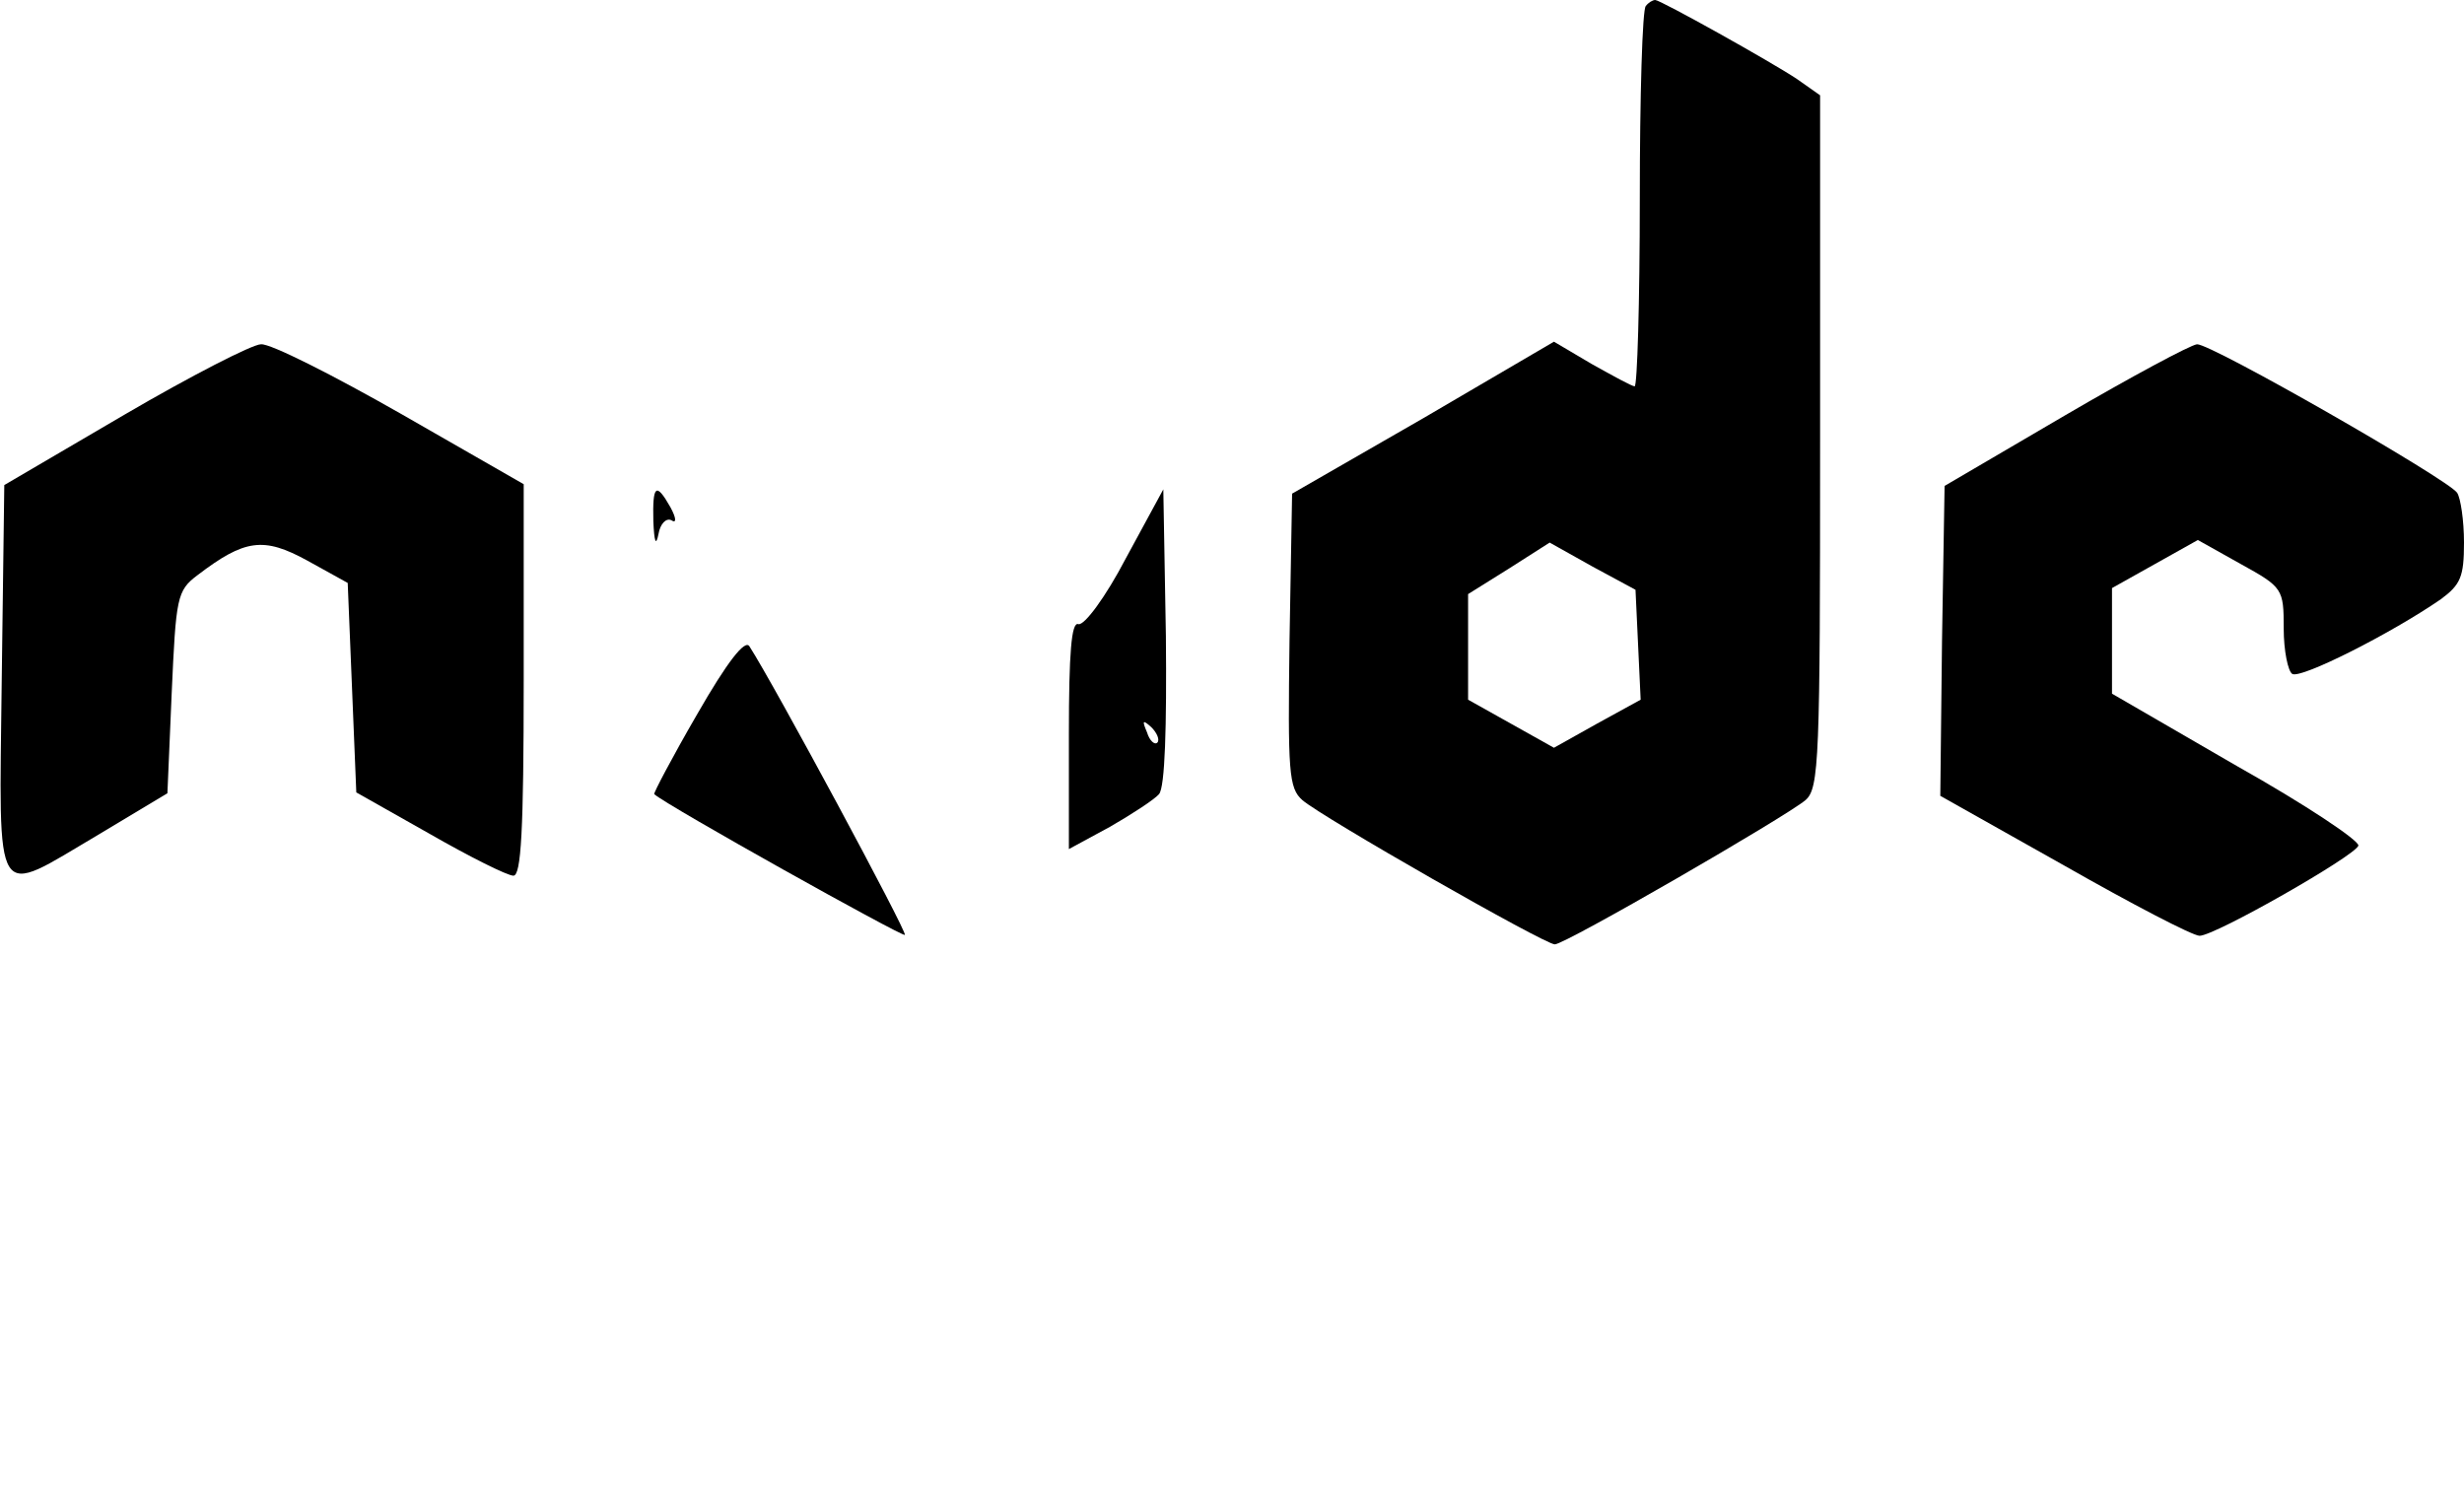
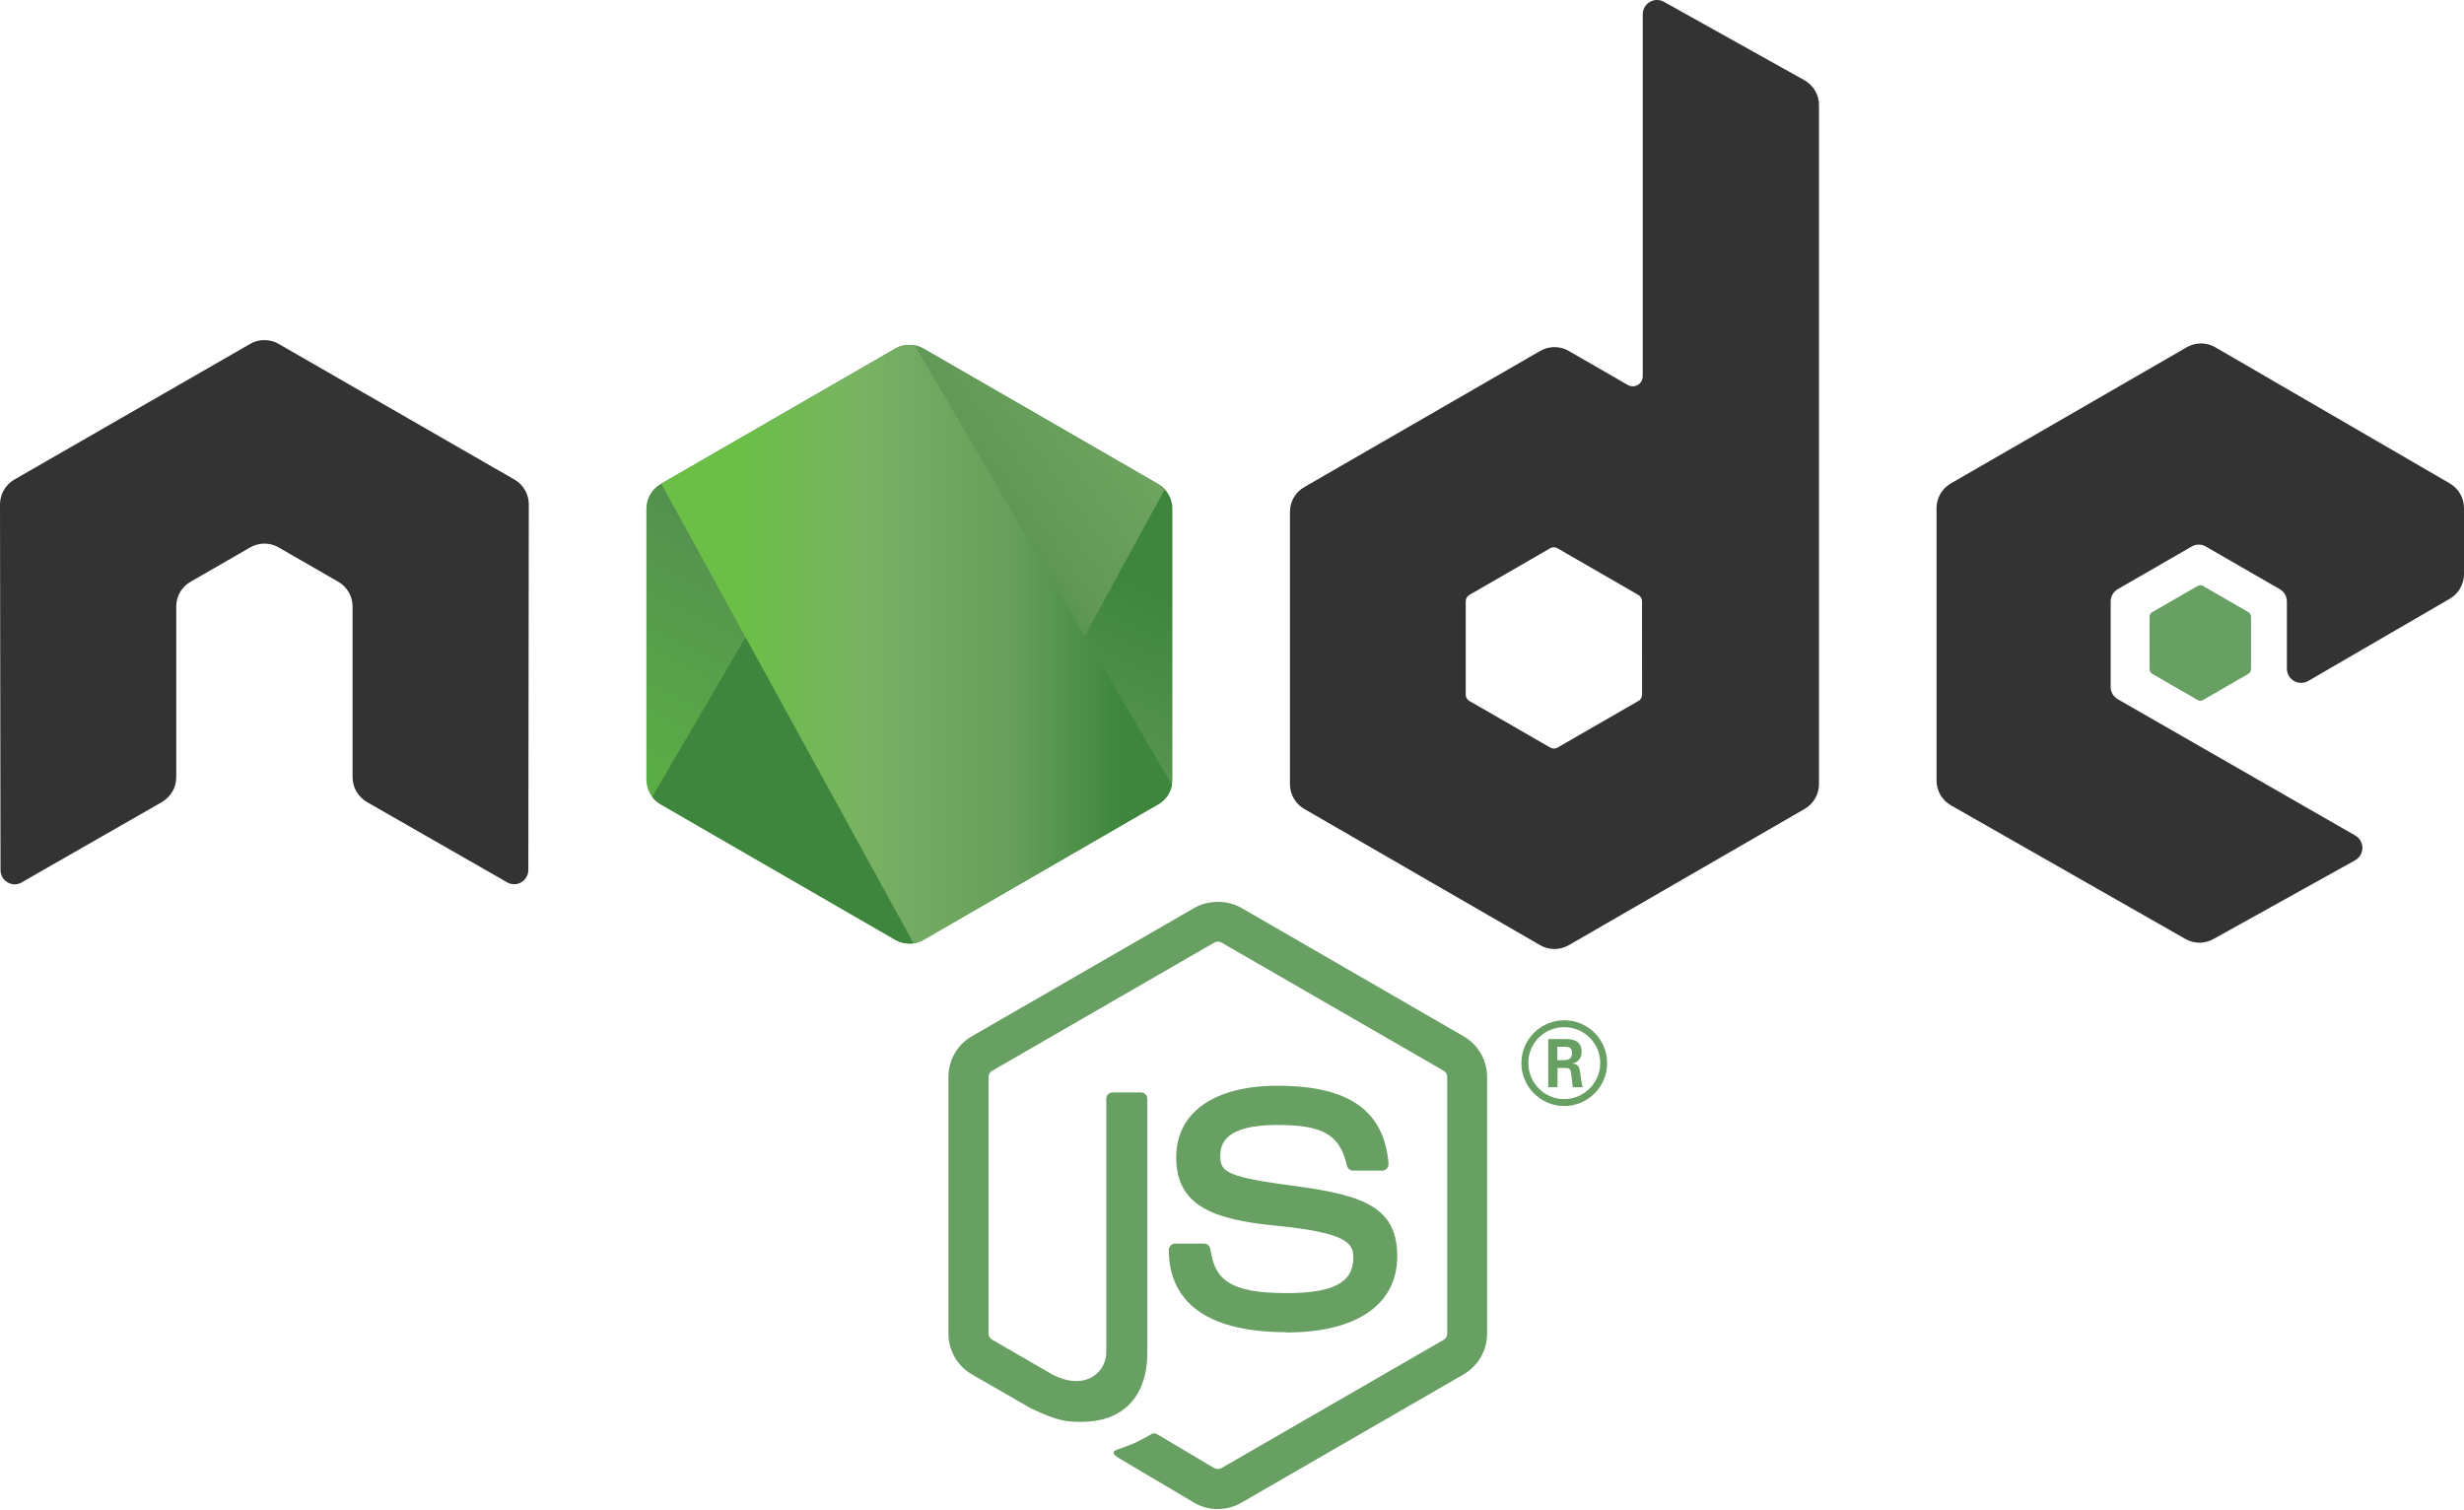
- <svg xmlns="http://www.w3.org/2000/svg" version="1.0" width="287pt" height="175pt" viewBox="0 0 287 175" preserveAspectRatio="xMidYMid meet">
-   <g transform="translate(0,175) scale(0.1,-0.1)" fill="#000000" stroke="none">
-     <path d="M1917 1743 c-4 -3 -7 -105 -7 -225 0 -120 -3 -218 -6 -218 -3 0 -25 12 -50 26 l-44 26 -152 -89 -153 -88 -3 -171 c-2 -153 -1 -172 15 -186 23 -20 282 -168 294 -168 12 0 268 148 292 168 16 14 17 47 17 418 l0 403 -27 19 c-30 20 -159 92 -165 92 -3 0 -8 -3 -11 -7z m-9 -744 l3 -64 -51 -28 -50 -28 -50 28 -50 28 0 62 0 61 48 30 47 30 50 -28 50 -27 3 -64z" />
-     <path d="M145 1267 l-140 -82 -3 -228 c-3 -266 -11 -252 113 -179 l80 48 5 117 c5 111 6 119 30 137 55 42 77 45 128 17 l47 -26 5 -122 5 -122 85 -48 c47 -27 91 -49 98 -49 9 0 12 52 12 228 l0 228 -143 82 c-79 45 -152 82 -163 81 -10 0 -82 -37 -159 -82z" />
-     <path d="M2405 1266 l-140 -82 -3 -181 -2 -180 144 -81 c79 -45 150 -82 158 -82 18 0 181 93 185 105 1 6 -62 48 -142 93 l-145 84 0 61 0 62 50 28 50 28 50 -28 c49 -27 50 -29 50 -75 0 -26 5 -50 10 -53 10 -6 115 47 173 87 23 17 27 26 27 66 0 26 -4 52 -8 58 -11 16 -287 174 -303 173 -8 -1 -77 -38 -154 -83z" />
-     <path d="M761 1143 c1 -24 3 -30 6 -15 2 12 9 19 15 16 6 -4 6 2 -1 15 -17 30 -21 26 -20 -16z" />
-     <path d="M1311 1099 c-23 -44 -48 -78 -55 -76 -8 3 -11 -33 -11 -129 l0 -133 48 26 c26 15 52 32 57 38 7 8 9 79 8 184 l-3 171 -44 -81z m37 -214 c-3 -3 -9 2 -12 12 -6 14 -5 15 5 6 7 -7 10 -15 7 -18z" />
-     <path d="M812 918 c-29 -50 -51 -92 -50 -93 14 -13 290 -167 292 -164 3 3 -152 291 -181 336 -5 9 -26 -18 -61 -79z" />
+ <svg xmlns="http://www.w3.org/2000/svg" width="589.827" height="361.238" version="1.2" viewBox="0 0 442.37 270.929">
+   <defs>
+     <clipPath id="a">
+       <path d="M239.03 226.605l-42.13 24.317c-1.578.91-2.546 2.59-2.546 4.406v48.668c0 1.817.968 3.496 2.546 4.406l42.133 24.336c1.575.907 3.517.907 5.09 0l42.126-24.336c1.57-.91 2.54-2.59 2.54-4.406v-48.668c0-1.816-.97-3.496-2.55-4.406l-42.12-24.317c-.79-.453-1.67-.68-2.55-.68-.88 0-1.76.227-2.55.68" />
+     </clipPath>
+     <linearGradient id="b" x1="-.348" x2="1.251" gradientTransform="rotate(116.114 53.1 202.97) scale(86.48)" gradientUnits="userSpaceOnUse">
+       <stop offset=".3" stop-color="#3E863D" />
+       <stop offset=".5" stop-color="#55934F" />
+       <stop offset=".8" stop-color="#5AAD45" />
+     </linearGradient>
+     <clipPath id="c">
+       <path d="M195.398 307.086c.403.523.907.976 1.5 1.316l36.14 20.875 6.02 3.46c.9.52 1.926.74 2.934.665.336-.027.672-.09 1-.183l44.434-81.36c-.34-.37-.738-.68-1.184-.94l-27.586-15.93-14.582-8.39c-.414-.24-.863-.41-1.32-.53zm0 0" />
+     </clipPath>
+     <linearGradient id="d" x1="-.456" x2=".582" gradientTransform="rotate(-36.46 550.846 -214.337) scale(132.798)" gradientUnits="userSpaceOnUse">
+       <stop offset=".57" stop-color="#3E863D" />
+       <stop offset=".72" stop-color="#619857" />
+       <stop offset="1" stop-color="#76AC64" />
+     </linearGradient>
+     <clipPath id="e">
+       <path d="M241.066 225.953c-.707.07-1.398.29-2.035.652l-42.01 24.247 45.3 82.51c.63-.09 1.25-.3 1.81-.624l42.13-24.336c1.3-.754 2.19-2.03 2.46-3.476l-46.18-78.89c-.34-.067-.68-.102-1.03-.102-.14 0-.28.007-.42.02" />
+     </clipPath>
+     <linearGradient id="f" x1=".043" x2=".984" gradientTransform="translate(192.862 279.652) scale(97.417)" gradientUnits="userSpaceOnUse">
+       <stop offset=".16" stop-color="#6BBF47" />
+       <stop offset=".38" stop-color="#79B461" />
+       <stop offset=".47" stop-color="#75AC64" />
+       <stop offset=".7" stop-color="#659E5A" />
+       <stop offset=".9" stop-color="#3E863D" />
+     </linearGradient>
+   </defs>
+   <path fill="#689f63" d="M218.647 270.93c-1.46 0-2.91-.383-4.19-1.12l-13.337-7.896c-1.992-1.114-1.02-1.508-.363-1.735 2.656-.93 3.195-1.14 6.03-2.75.298-.17.688-.11.993.07l10.246 6.08c.37.2.895.2 1.238 0l39.95-23.06c.37-.21.61-.64.61-1.08v-46.1c0-.46-.24-.87-.618-1.1l-39.934-23.04c-.37-.22-.86-.22-1.23 0l-39.926 23.04c-.387.22-.633.65-.633 1.09v46.1c0 .44.24.86.62 1.07l10.94 6.32c5.94 2.97 9.57-.53 9.57-4.05v-45.5c0-.65.51-1.15 1.16-1.15h5.06c.63 0 1.15.5 1.15 1.15v45.52c0 7.92-4.32 12.47-11.83 12.47-2.31 0-4.13 0-9.21-2.5l-10.48-6.04c-2.59-1.5-4.19-4.3-4.19-7.29v-46.1c0-3 1.6-5.8 4.19-7.28l39.99-23.07c2.53-1.43 5.89-1.43 8.4 0l39.94 23.08c2.58 1.49 4.19 4.28 4.19 7.28v46.1c0 2.99-1.61 5.78-4.19 7.28l-39.94 23.07c-1.28.74-2.73 1.12-4.21 1.12" />
+   <path fill="#689f63" d="M230.987 239.164c-17.48 0-21.145-8.024-21.145-14.754 0-.64.516-1.15 1.157-1.15h5.16c.57 0 1.05.415 1.14.978.78 5.258 3.1 7.91 13.67 7.91 8.42 0 12-1.902 12-6.367 0-2.57-1.02-4.48-14.1-5.76-10.94-1.08-17.7-3.49-17.7-12.24 0-8.06 6.8-12.86 18.19-12.86 12.79 0 19.13 4.44 19.93 13.98.03.33-.09.65-.31.89-.22.23-.53.37-.85.37h-5.19c-.54 0-1.01-.38-1.12-.9-1.25-5.53-4.27-7.3-12.48-7.3-9.19 0-10.26 3.2-10.26 5.6 0 2.91 1.26 3.76 13.66 5.4 12.28 1.63 18.11 3.93 18.11 12.56 0 8.7-7.26 13.69-19.92 13.69m48.66-48.89h1.34c1.1 0 1.31-.77 1.31-1.22 0-1.18-.81-1.18-1.26-1.18h-1.38zm-1.63-3.78h2.97c1.02 0 3.02 0 3.02 2.28 0 1.59-1.02 1.92-1.63 2.12 1.19.08 1.27.86 1.43 1.96.08.69.21 1.88.45 2.28h-1.83c-.05-.4-.33-2.6-.33-2.72-.12-.49-.29-.73-.9-.73h-1.51v3.46h-1.67zm-3.57 4.3c0 3.58 2.89 6.48 6.44 6.48 3.58 0 6.47-2.96 6.47-6.48 0-3.59-2.93-6.44-6.48-6.44-3.5 0-6.44 2.81-6.44 6.43m14.16.03c0 4.24-3.47 7.7-7.7 7.7-4.2 0-7.7-3.42-7.7-7.7 0-4.36 3.58-7.7 7.7-7.7 4.15 0 7.69 3.35 7.69 7.7" />
+   <path fill="#333" fill-rule="evenodd" d="M94.936 90.55c0-1.84-.97-3.53-2.558-4.445l-42.356-24.37c-.715-.42-1.516-.64-2.328-.67h-.438c-.812.03-1.613.25-2.34.67L2.562 86.105C.984 87.025 0 88.715 0 90.555l.093 65.64c0 .91.47 1.76 1.27 2.21.78.48 1.76.48 2.54 0l25.18-14.42c1.59-.946 2.56-2.618 2.56-4.44V108.88c0-1.83.97-3.52 2.555-4.43l10.72-6.174c.796-.46 1.67-.688 2.56-.688.876 0 1.77.226 2.544.687l10.715 6.172c1.586.91 2.56 2.6 2.56 4.43v30.663c0 1.82.983 3.5 2.565 4.44l25.164 14.41c.79.47 1.773.47 2.56 0 .776-.45 1.268-1.3 1.268-2.21zm199.868 34.176c0 .457-.243.88-.64 1.106l-14.548 8.386c-.395.227-.883.227-1.277 0l-14.55-8.386c-.4-.227-.64-.65-.64-1.106V107.93c0-.458.24-.88.63-1.11l14.54-8.4c.4-.23.89-.23 1.29 0l14.55 8.4c.4.23.64.652.64 1.11zM298.734.324c-.794-.442-1.76-.43-2.544.027-.78.46-1.262 1.3-1.262 2.21v65c0 .64-.34 1.23-.894 1.55-.55.32-1.235.32-1.79 0L281.634 63c-1.58-.914-3.526-.914-5.112 0l-42.37 24.453c-1.583.91-2.56 2.6-2.56 4.42v48.92c0 1.83.977 3.51 2.56 4.43l42.37 24.47c1.582.91 3.53.91 5.117 0l42.37-24.48c1.58-.92 2.56-2.6 2.56-4.43V18.863c0-1.856-1.01-3.563-2.63-4.47zm141.093 107.164c1.574-.914 2.543-2.602 2.543-4.422V91.21c0-1.824-.97-3.507-2.547-4.425l-42.1-24.44c-1.59-.92-3.54-.92-5.13 0l-42.36 24.45c-1.59.92-2.56 2.6-2.56 4.43v48.9c0 1.84.99 3.54 2.58 4.45l42.09 23.99c1.55.89 3.45.9 5.02.03l25.46-14.15c.8-.45 1.31-1.3 1.31-2.22 0-.92-.49-1.78-1.29-2.23l-42.62-24.46c-.8-.45-1.29-1.3-1.29-2.21v-15.34c0-.916.48-1.76 1.28-2.216l13.26-7.65c.79-.46 1.76-.46 2.55 0l13.27 7.65c.79.45 1.28 1.3 1.28 2.21v12.06c0 .91.49 1.76 1.28 2.22.79.45 1.77.45 2.56-.01zm0 0" />
+   <path fill="#689f63" fill-rule="evenodd" d="M394.538 105.2c.3-.177.676-.177.98 0l8.13 4.69c.304.176.49.5.49.85v9.39c0 .35-.186.674-.49.85l-8.13 4.69c-.304.177-.68.177-.98 0l-8.125-4.69c-.31-.176-.5-.5-.5-.85v-9.39c0-.35.18-.674.49-.85zm0 0" />
+   <g clip-path="url(#a)" transform="translate(-78.306 -164.016)">
+     <path fill="url(#b)" d="M331.363 246.793l-118.715-58.19-60.87 124.174L270.49 370.97zm0 0" />
+   </g>
+   <g clip-path="url(#c)" transform="translate(-78.306 -164.016)">
+     <path fill="url(#d)" d="M144.07 264.004l83.825 113.453 110.86-81.906-83.83-113.45zm0 0" />
+   </g>
+   <g clip-path="url(#e)" transform="translate(-78.306 -164.016)">
+     <path fill="url(#f)" d="M197.02 225.934v107.43h91.683v-107.43zm0 0" />
  </g>
</svg>
